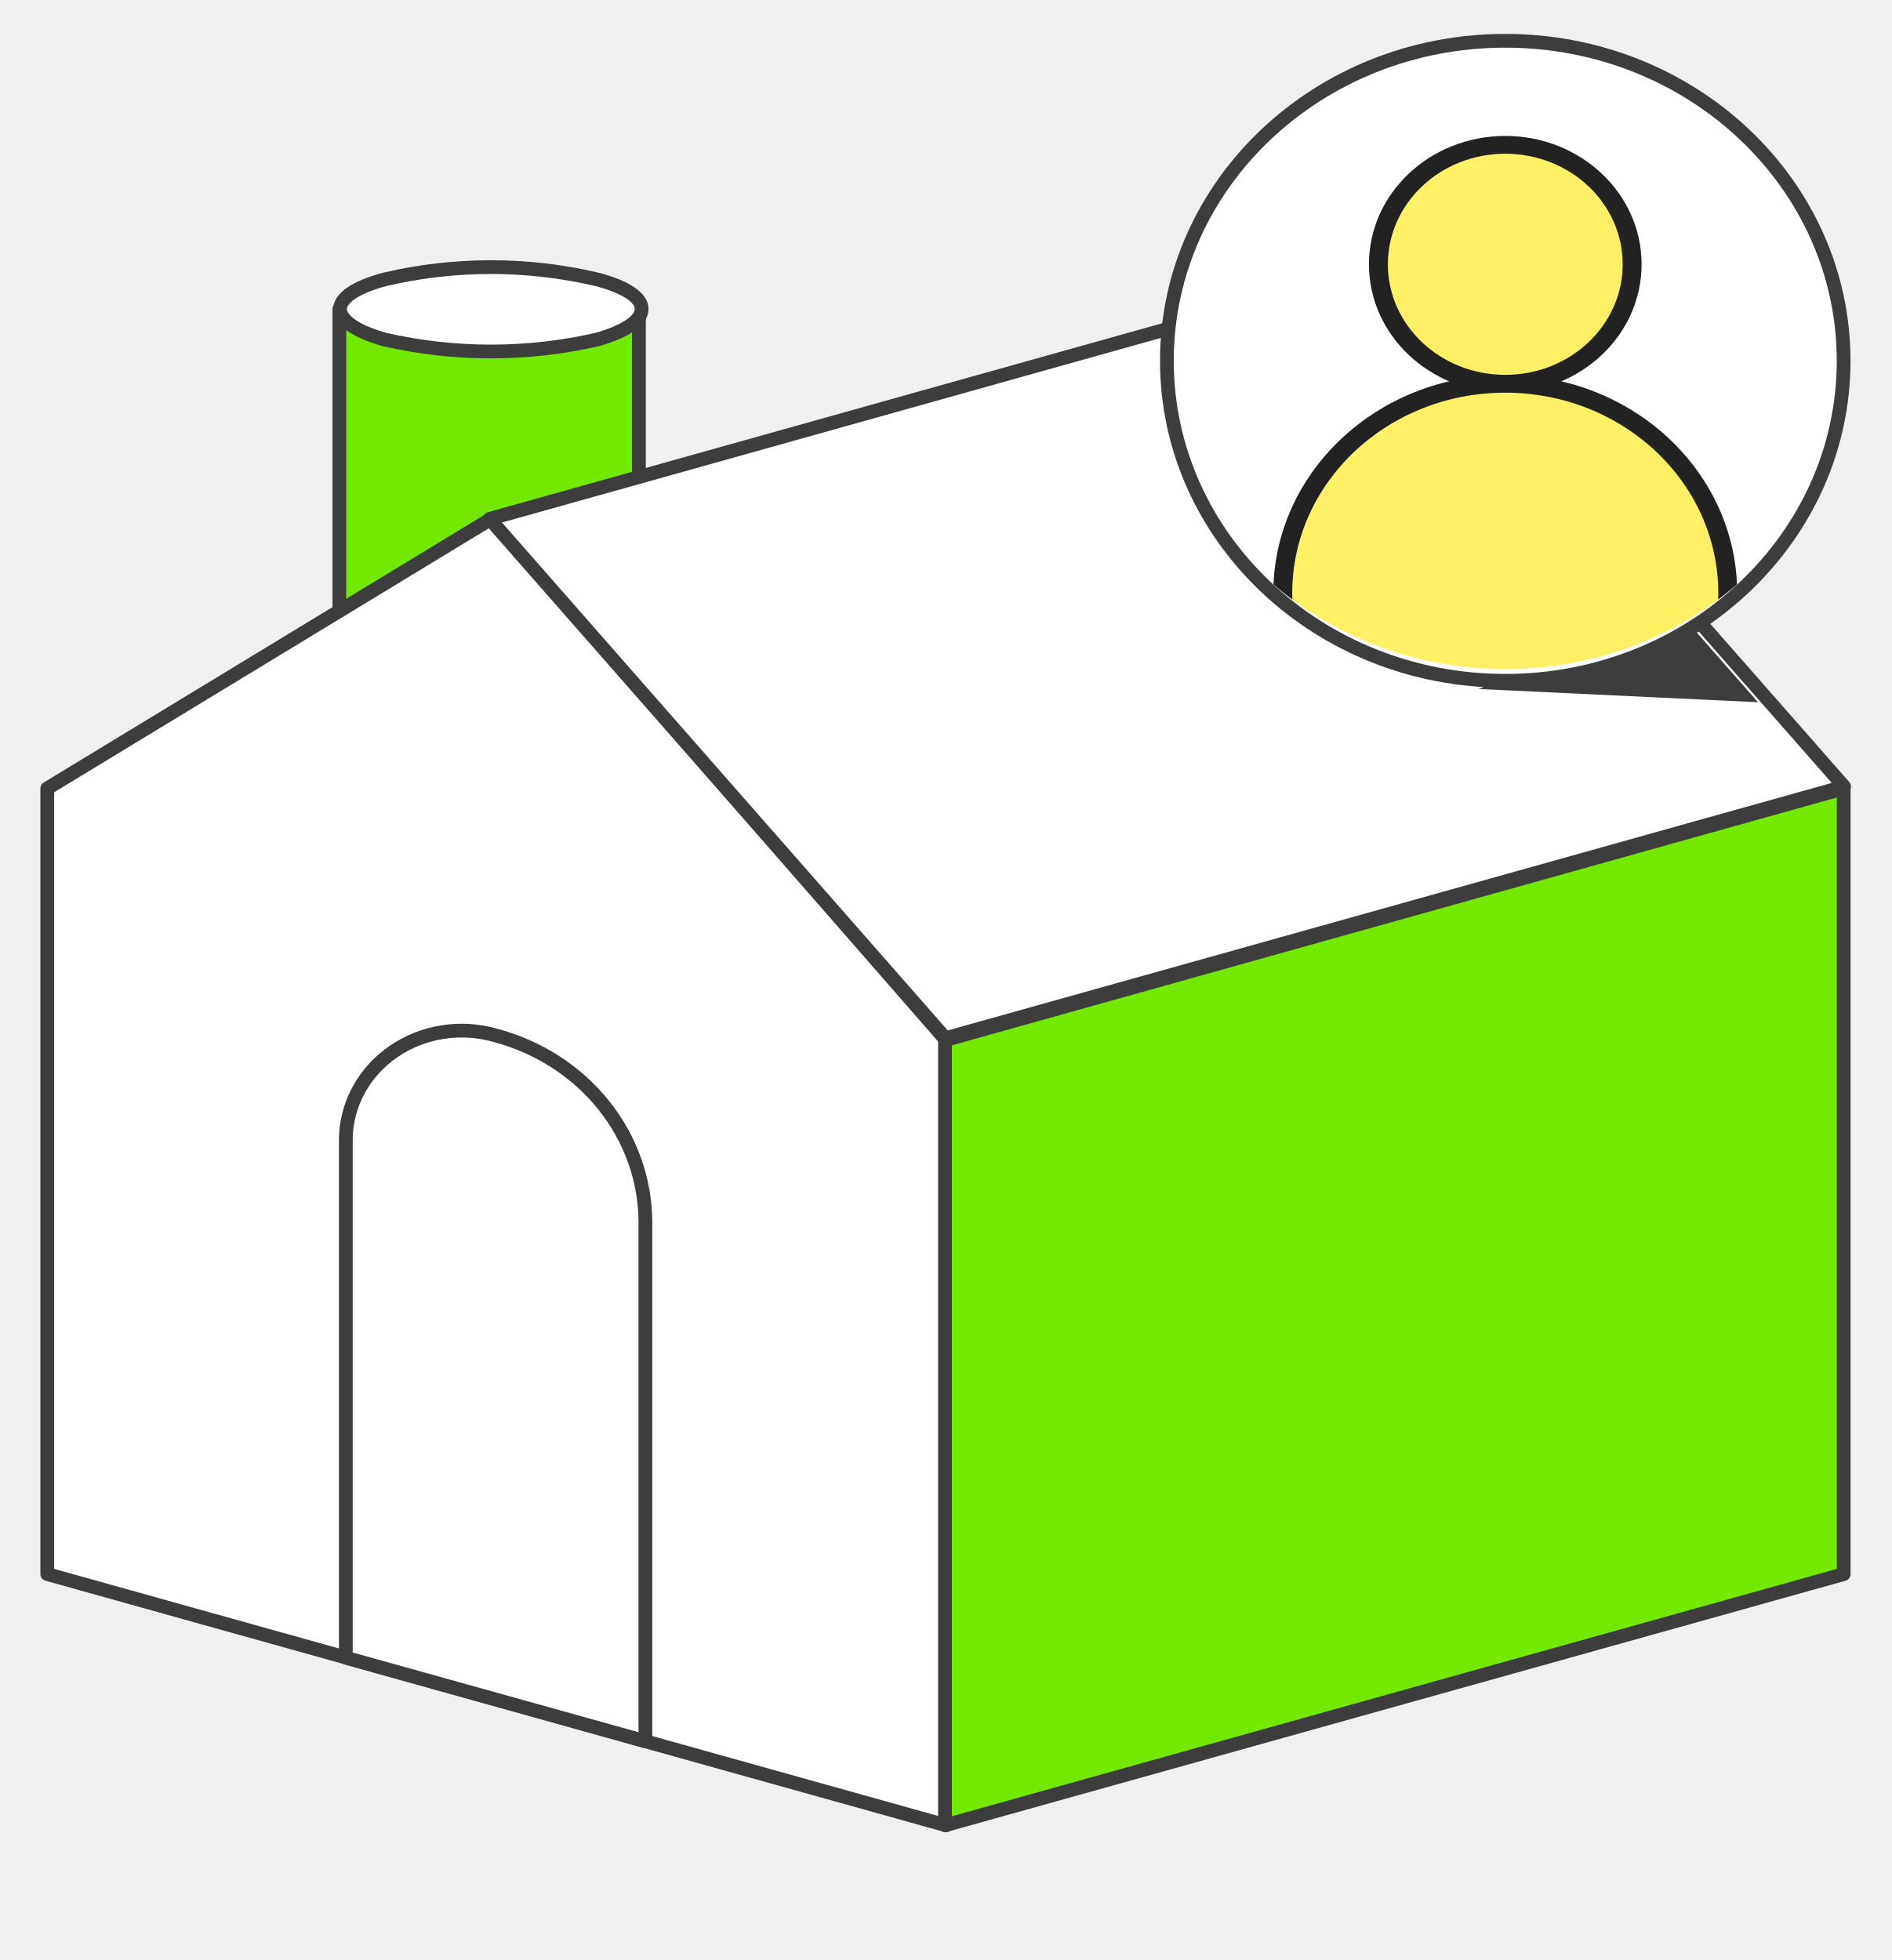
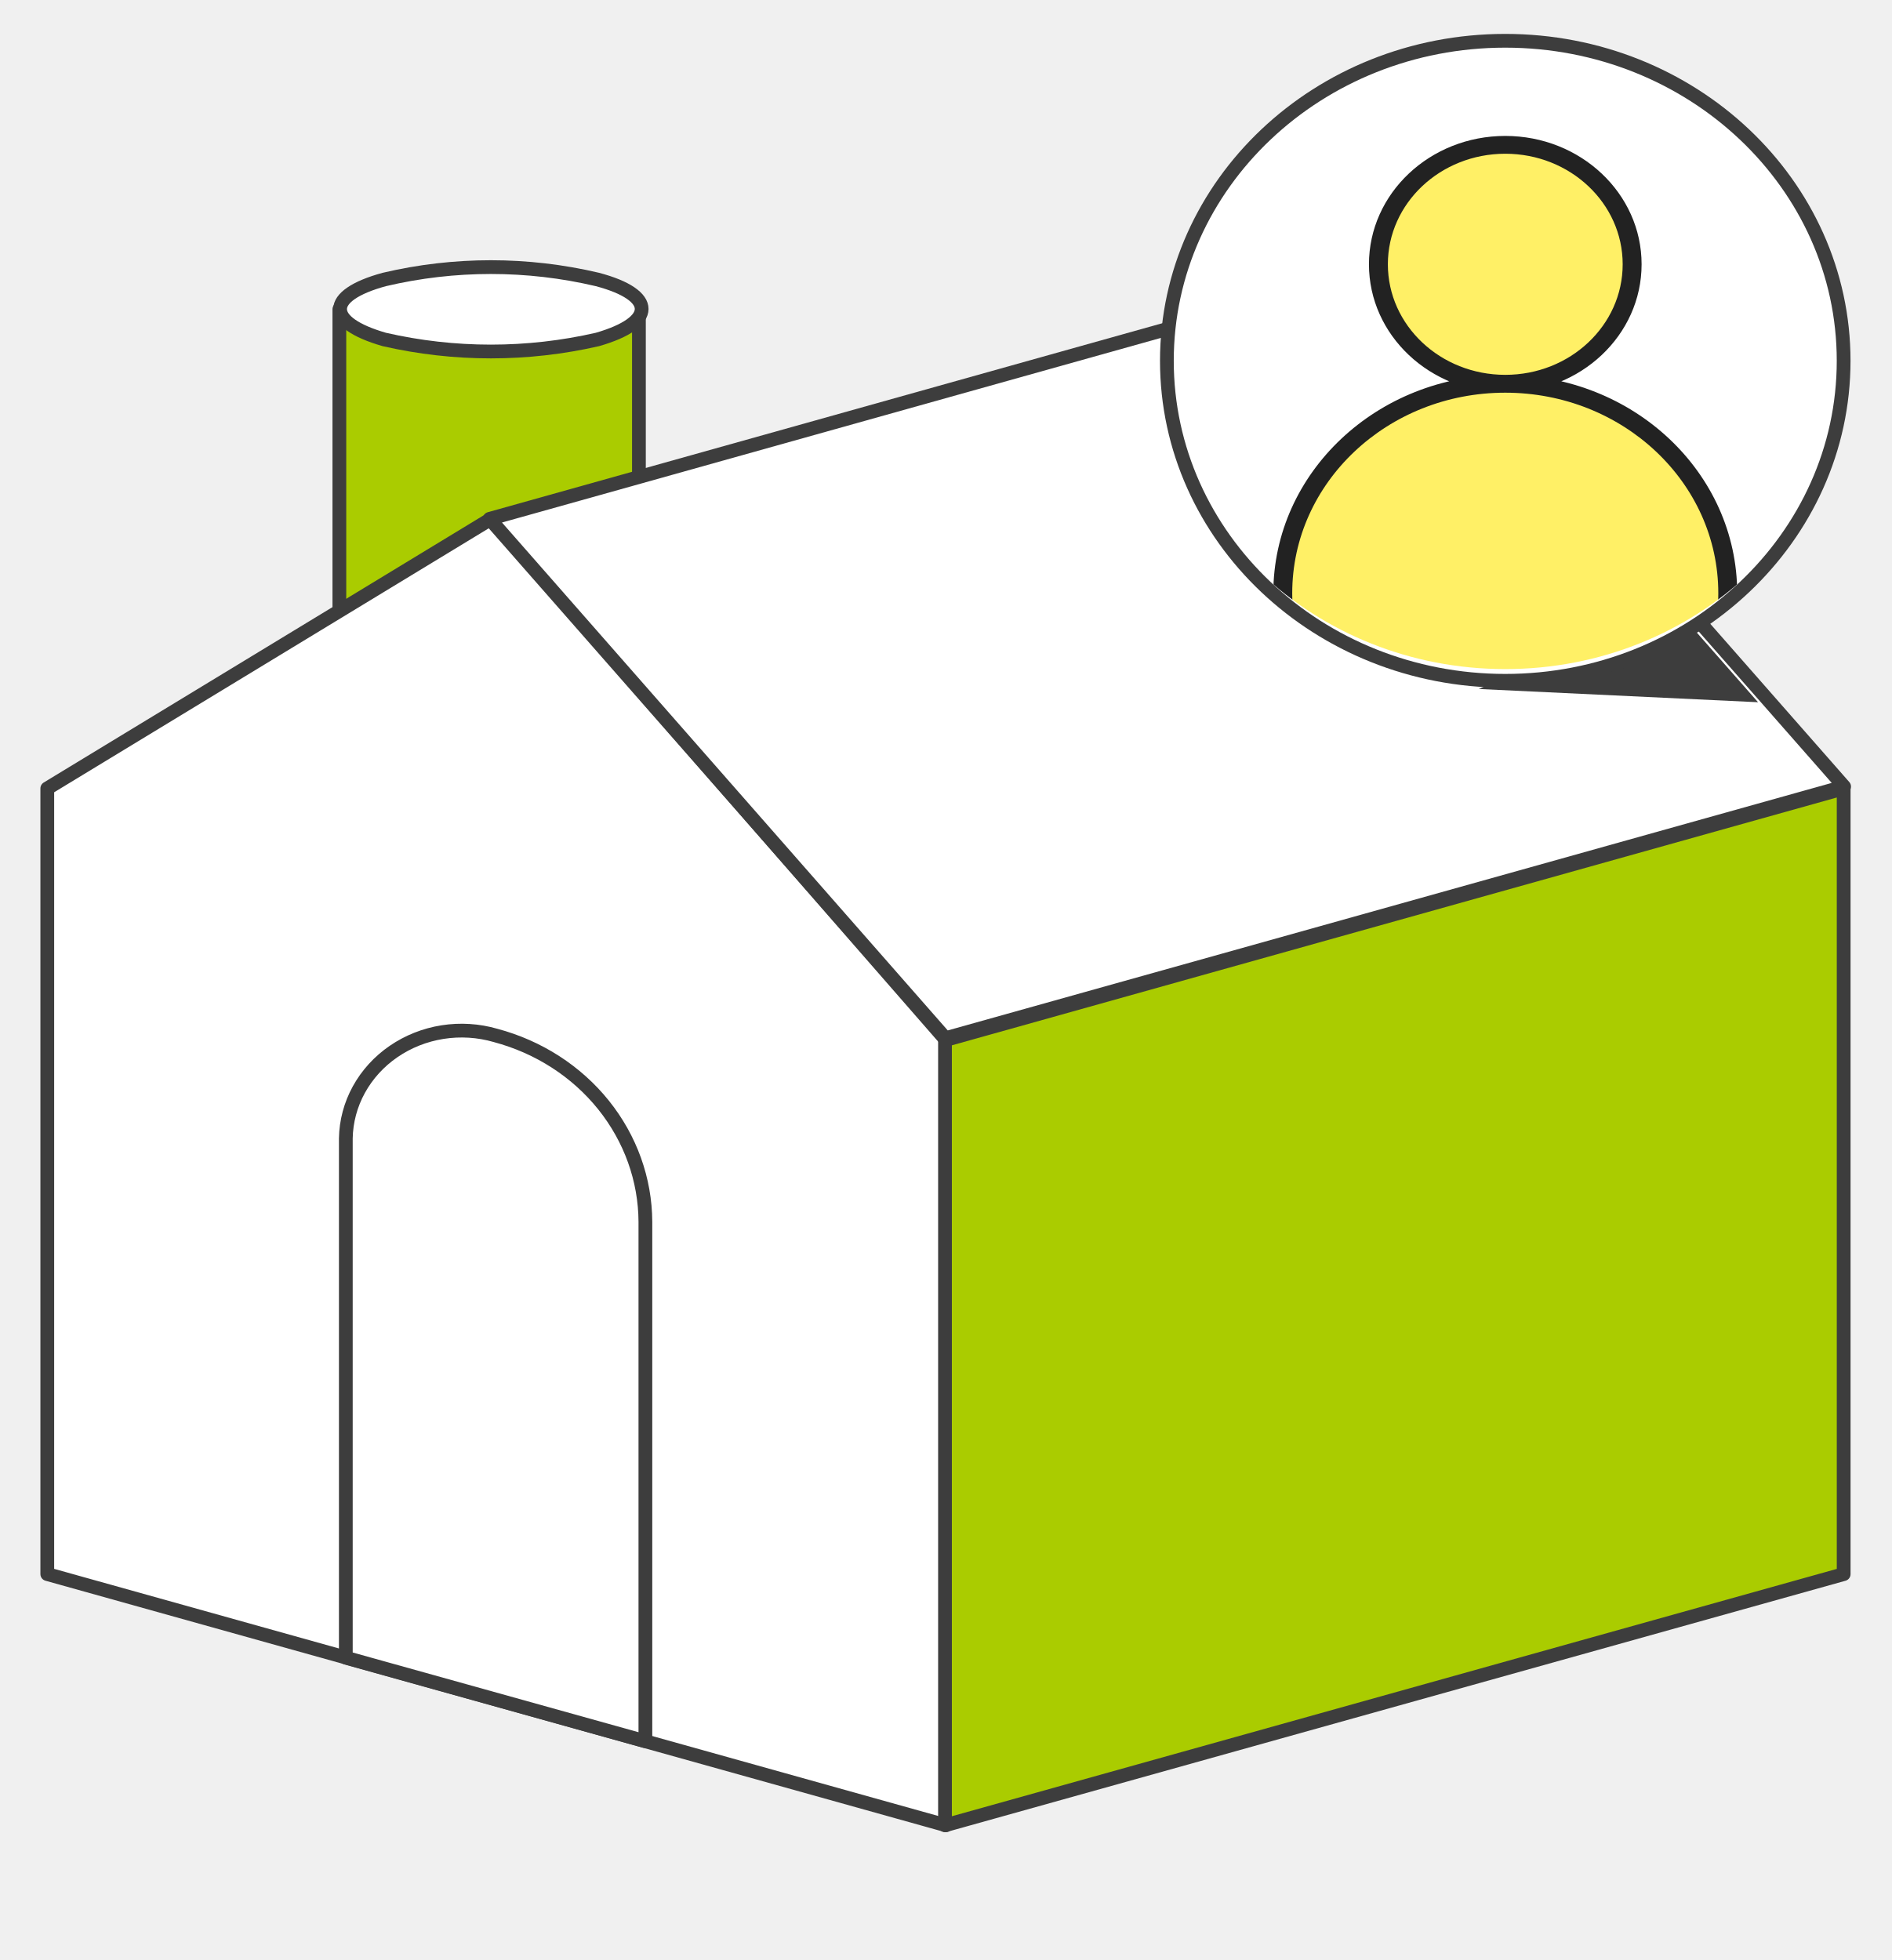
<svg xmlns="http://www.w3.org/2000/svg" width="55" height="57" viewBox="0 0 55 57" fill="none">
-   <path d="M9.868 8.992V22.805L18.579 22.929V8.992H9.868Z" fill="#74E900" stroke="#3D3D3D" stroke-width="0.4" stroke-linecap="round" stroke-linejoin="round" />
+   <path d="M9.868 8.992V22.805L18.579 22.929V8.992H9.868Z" fill="#AACC00" stroke="#3D3D3D" stroke-width="0.4" stroke-linecap="round" stroke-linejoin="round" />
  <path d="M17.373 8.128C15.338 7.648 13.21 7.648 11.174 8.128C9.461 8.595 9.461 9.378 11.174 9.872C13.211 10.339 15.337 10.339 17.373 9.872C19.087 9.378 19.087 8.582 17.373 8.128Z" fill="white" stroke="#3D3D3D" stroke-width="0.4" stroke-linecap="round" stroke-linejoin="round" />
  <path d="M27.507 30.247V53.082L1.375 45.777V22.928L14.281 15.088L27.507 30.247Z" fill="white" stroke="#3D3D3D" stroke-width="0.4" stroke-linecap="round" stroke-linejoin="round" />
  <path d="M14.411 30.112C15.662 30.446 16.763 31.155 17.549 32.134C18.334 33.113 18.762 34.306 18.767 35.535V50.639L10.056 48.209V33.105C10.065 32.611 10.194 32.126 10.435 31.688C10.676 31.25 11.021 30.87 11.444 30.58C11.866 30.29 12.354 30.096 12.869 30.015C13.384 29.934 13.912 29.967 14.411 30.112Z" fill="white" stroke="#3D3D3D" stroke-width="0.4" stroke-linecap="round" stroke-linejoin="round" />
-   <path d="M53.611 22.929V45.778L27.479 53.083V30.248L53.611 22.929Z" fill="#74E900" stroke="#3D3D3D" stroke-width="0.4" stroke-linecap="round" stroke-linejoin="round" />
+   <path d="M53.611 22.929V45.778L27.479 53.083V30.248L53.611 22.929Z" fill="#AACC00" stroke="#3D3D3D" stroke-width="0.4" stroke-linecap="round" stroke-linejoin="round" />
  <path d="M40.355 7.77L53.624 22.875L27.492 30.193L14.237 15.089L40.355 7.77Z" fill="white" stroke="#3D3D3D" stroke-width="0.4" stroke-linecap="round" stroke-linejoin="round" />
  <path d="M51.121 20.422L43.001 20.037L48.606 17.561L51.121 20.422Z" fill="#3D3D3D" />
  <path d="M43.77 19.799C49.205 19.799 53.61 15.632 53.61 10.492C53.61 5.353 49.205 1.186 43.77 1.186C38.336 1.186 33.931 5.353 33.931 10.492C33.931 15.632 38.336 19.799 43.77 19.799Z" fill="white" stroke="#3D3D3D" stroke-width="0.4" stroke-linecap="round" stroke-linejoin="round" />
  <mask id="mask0_12_833" style="mask-type:alpha" maskUnits="userSpaceOnUse" x="33" y="0" width="21" height="20">
    <path d="M43.77 19.258C49.205 19.258 53.61 15.091 53.61 9.951C53.61 4.811 49.205 0.645 43.77 0.645C38.336 0.645 33.931 4.811 33.931 9.951C33.931 15.091 38.336 19.258 43.77 19.258Z" fill="#E0E0E0" stroke="#3D3D3D" stroke-width="0.4" stroke-linecap="round" stroke-linejoin="round" />
  </mask>
  <g mask="url(#mask0_12_833)">
    <path fill-rule="evenodd" clip-rule="evenodd" d="M43.771 11.16C45.809 11.16 47.46 9.605 47.46 7.686C47.46 5.768 45.809 4.212 43.771 4.212C41.733 4.212 40.082 5.768 40.082 7.686C40.082 9.605 41.733 11.16 43.771 11.16ZM43.77 23.343C47.343 23.343 50.24 20.616 50.24 17.252C50.24 13.888 47.343 11.161 43.77 11.161C40.198 11.161 37.301 13.888 37.301 17.252C37.301 20.616 40.198 23.343 43.77 23.343Z" fill="#FFF066" />
    <path d="M47.185 7.686C47.185 9.462 45.657 10.901 43.771 10.901V11.419C45.96 11.419 47.735 9.748 47.735 7.686H47.185ZM43.771 4.471C45.657 4.471 47.185 5.911 47.185 7.686H47.735C47.735 5.625 45.96 3.953 43.771 3.953V4.471ZM40.357 7.686C40.357 5.911 41.885 4.471 43.771 4.471V3.953C41.581 3.953 39.807 5.625 39.807 7.686H40.357ZM43.771 10.901C41.885 10.901 40.357 9.462 40.357 7.686H39.807C39.807 9.748 41.581 11.419 43.771 11.419V10.901ZM49.965 17.252C49.965 20.473 47.191 23.084 43.77 23.084V23.602C47.495 23.602 50.515 20.759 50.515 17.252H49.965ZM43.77 11.42C47.191 11.42 49.965 14.031 49.965 17.252H50.515C50.515 13.745 47.495 10.902 43.77 10.902V11.42ZM37.576 17.252C37.576 14.031 40.35 11.42 43.77 11.42V10.902C40.046 10.902 37.026 13.745 37.026 17.252H37.576ZM43.77 23.084C40.35 23.084 37.576 20.473 37.576 17.252H37.026C37.026 20.759 40.046 23.602 43.77 23.602V23.084Z" fill="#222222" />
  </g>
</svg>
